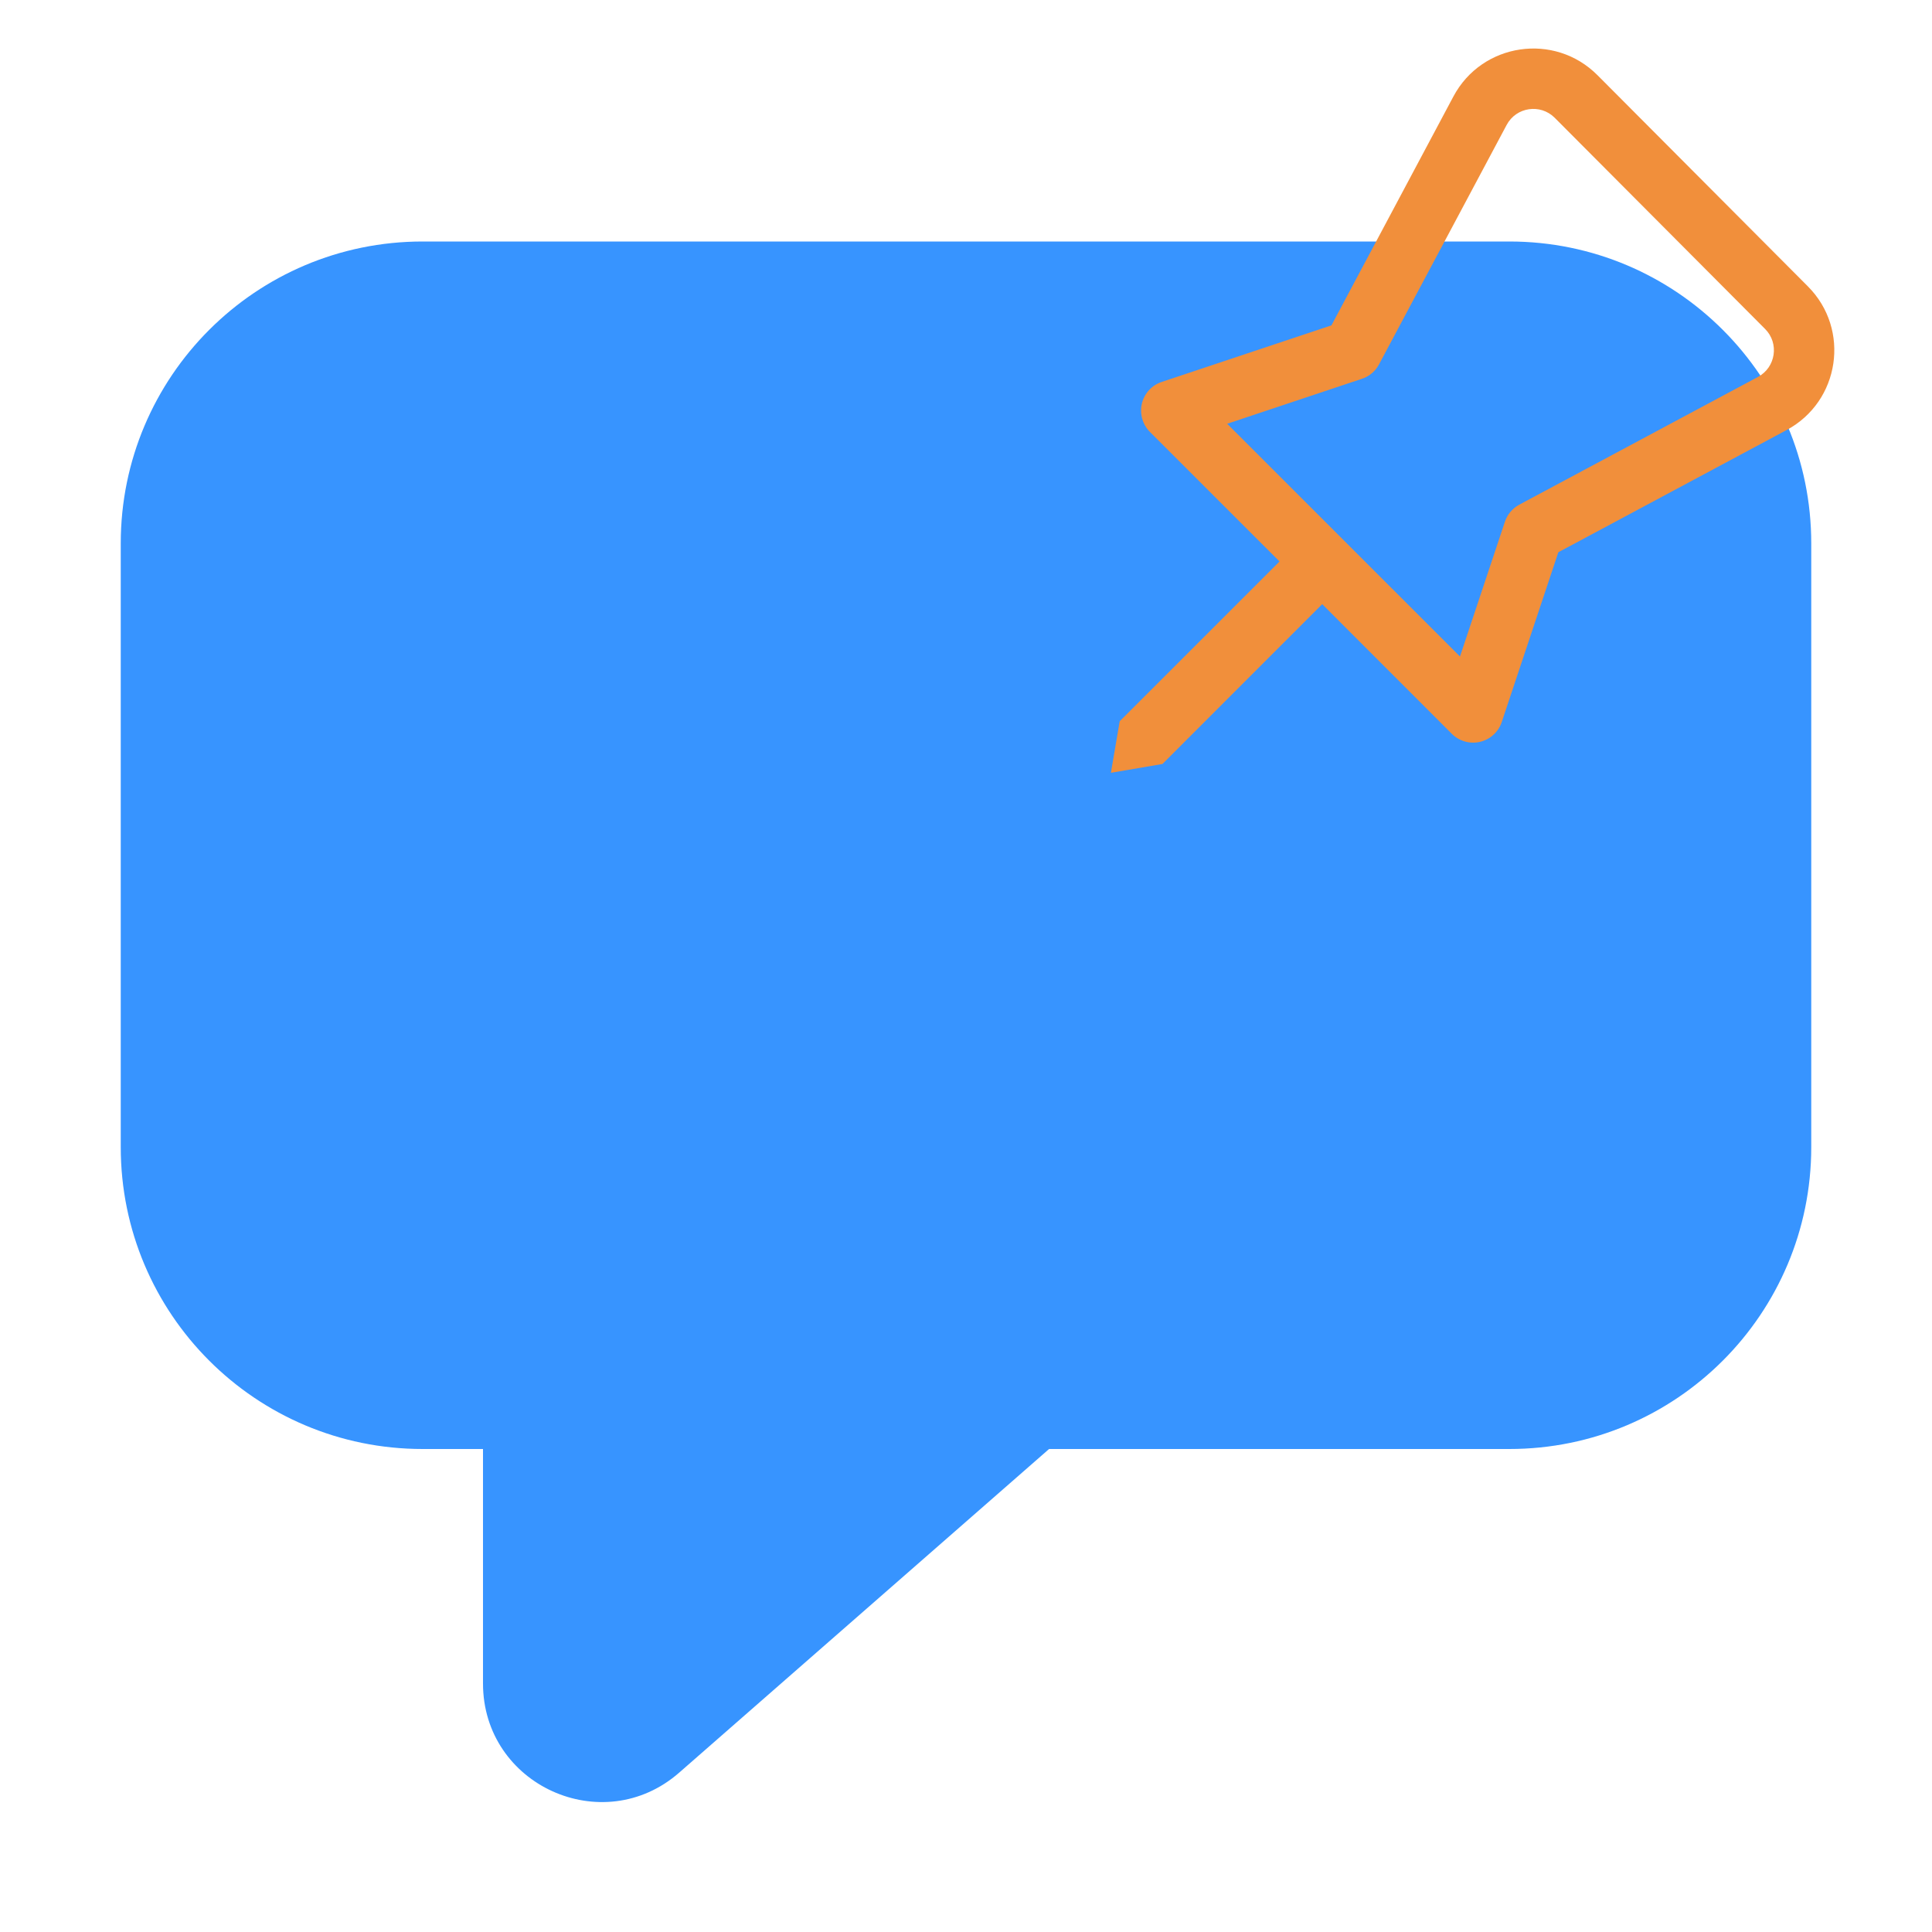
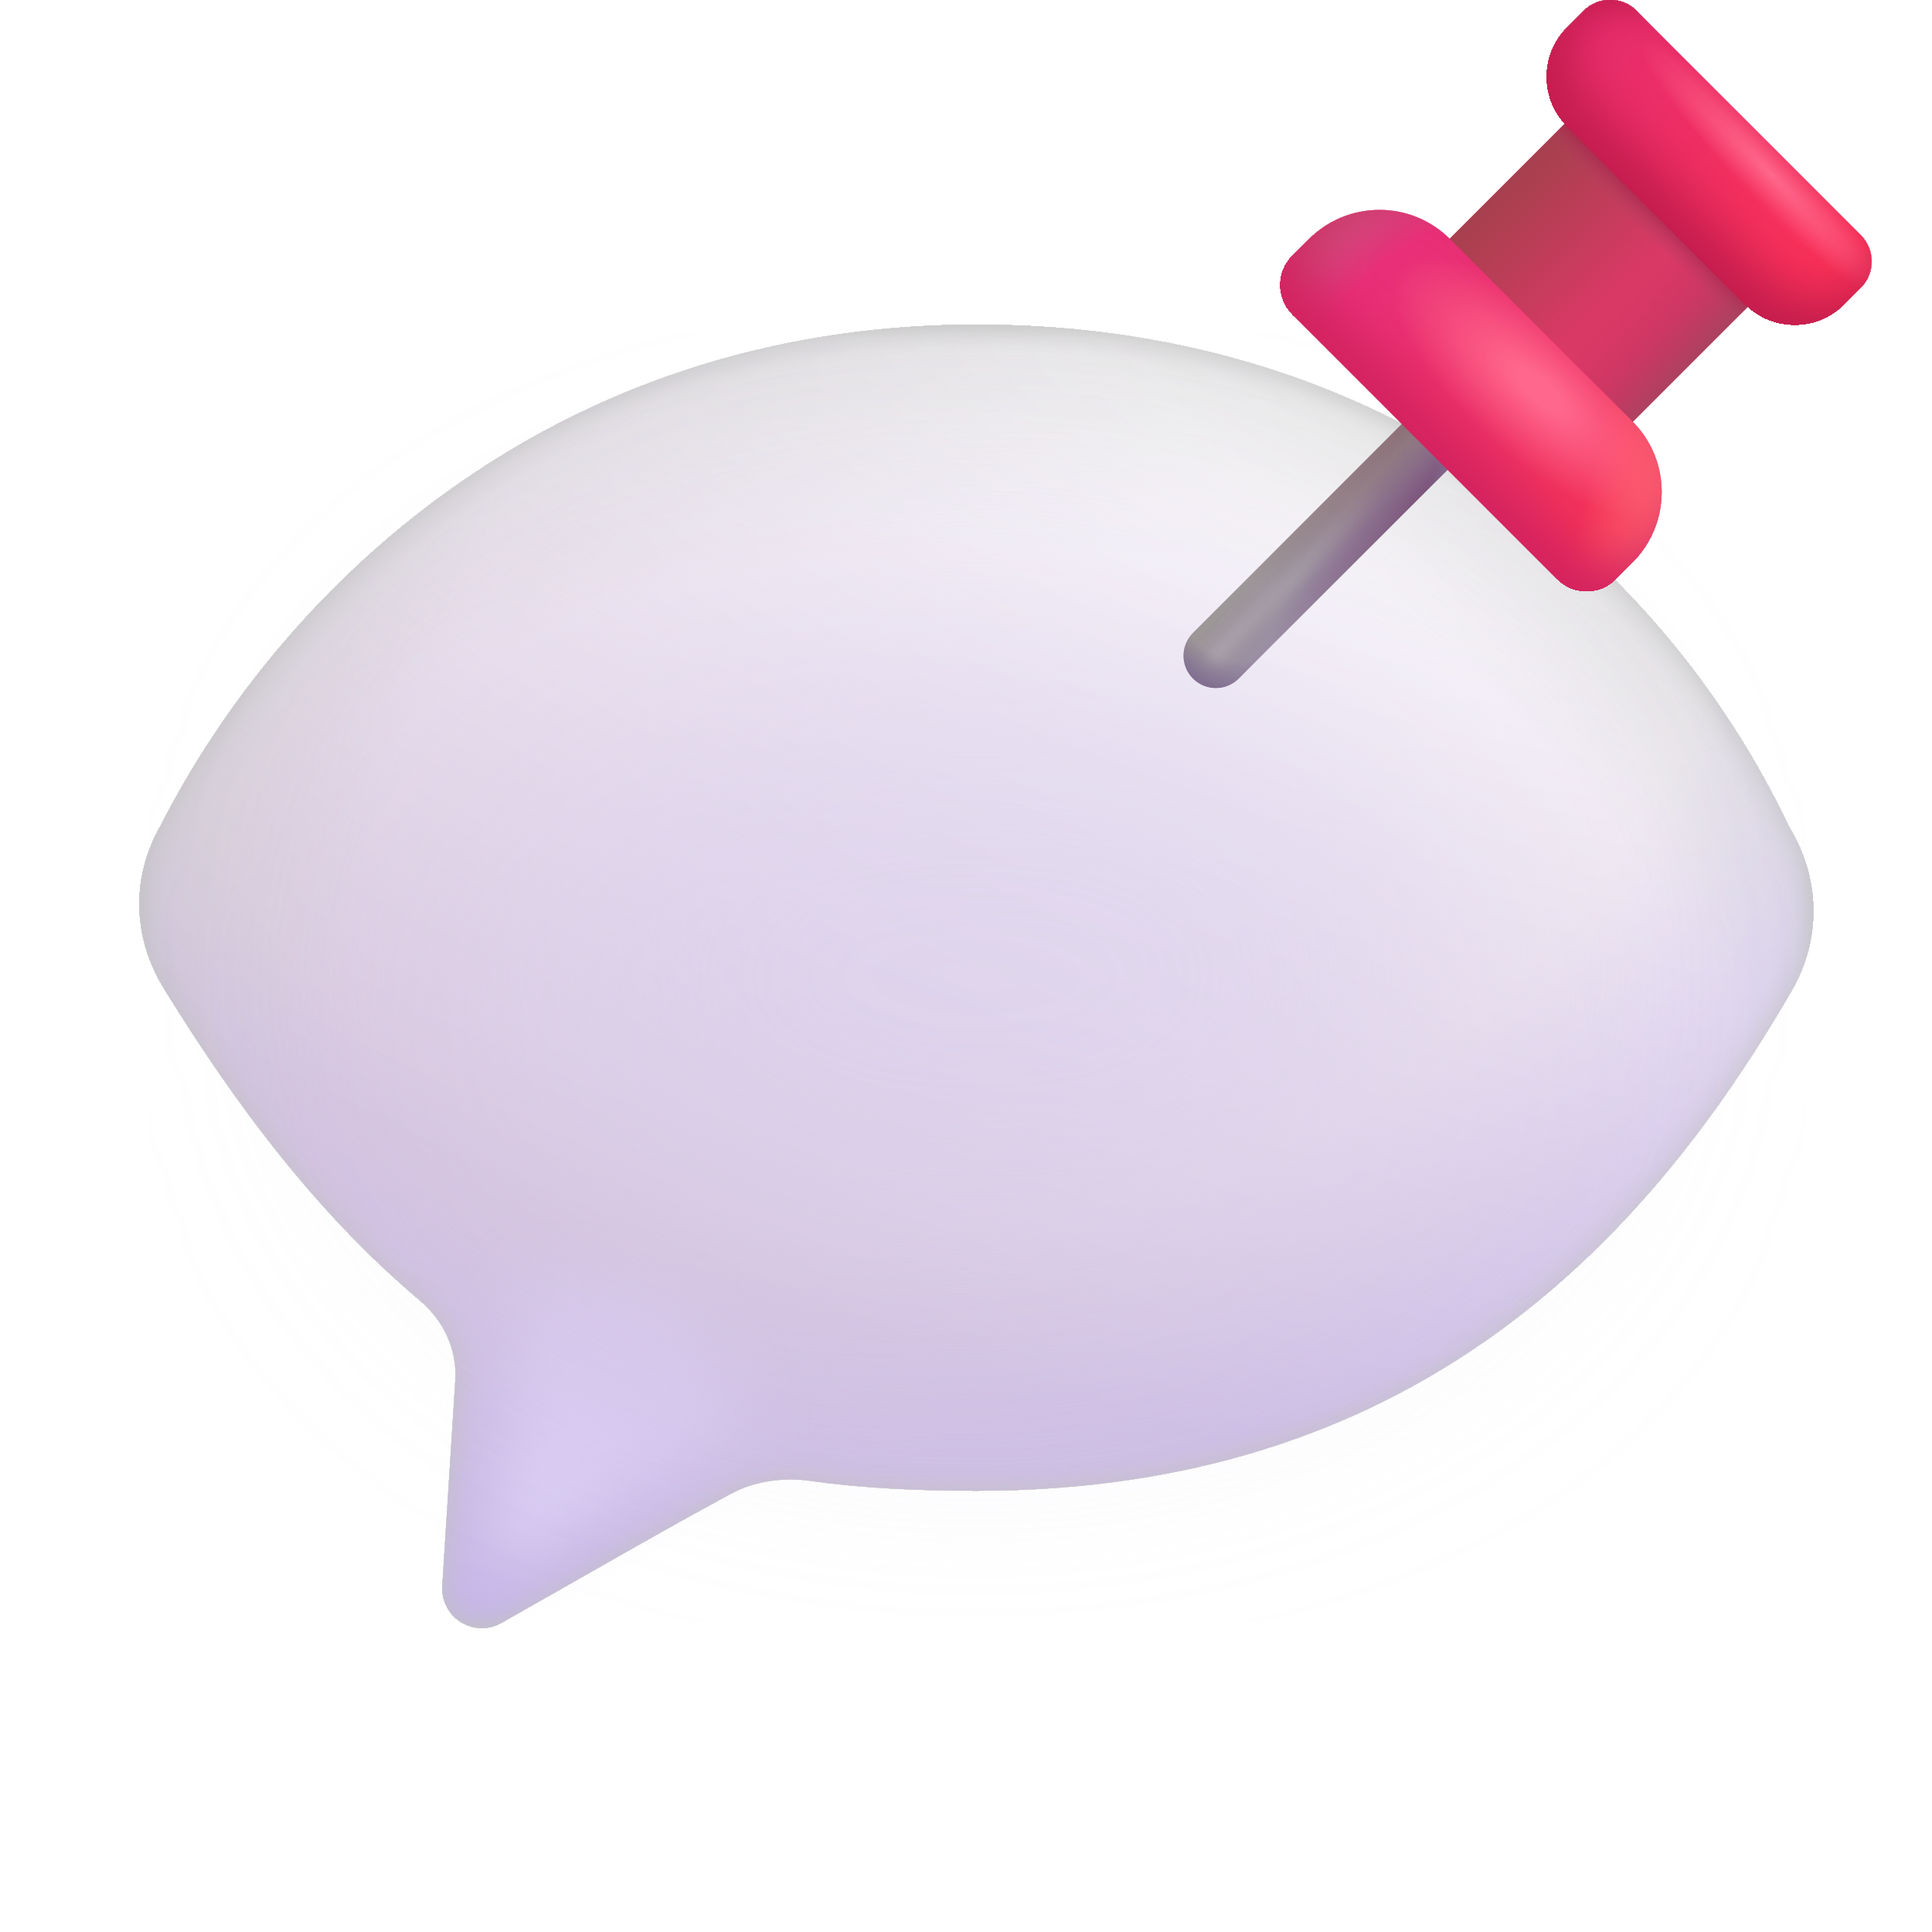
<svg xmlns="http://www.w3.org/2000/svg" viewBox="0 0 16 16" width="16" height="16">
-   <path d="M3.5 2C2.119 2 1 3.119 1 4.5V9.5C1 10.881 2.119 12 3.5 12H4V13.942C4 14.784 4.992 15.234 5.625 14.68L8.688 12H12.5C13.881 12 15 10.881 15 9.5V4.5C15 3.119 13.881 2 12.5 2H3.5Z" fill="#3794ff" />
-   <g transform="translate(12.2,3.4) scale(0.5) translate(-8,-8)" fill="#f18f3b">
-     <path d="M10.059 2.445C9.347 1.731 8.147 1.908 7.673 2.798L5.653 6.589L2.842 7.526C2.678 7.58 2.553 7.716 2.513 7.885C2.474 8.054 2.524 8.231 2.646 8.354L4.793 10.5L2.146 13.146L2 14L2.854 13.854L5.5 11.207L7.646 13.354C7.769 13.476 7.946 13.527 8.115 13.487C8.284 13.447 8.42 13.322 8.474 13.158L9.411 10.347L13.19 8.324C14.076 7.85 14.254 6.655 13.544 5.943L10.059 2.445ZM8.555 3.269C8.713 2.972 9.113 2.913 9.351 3.151L12.836 6.649C13.072 6.886 13.013 7.284 12.718 7.443L8.764 9.559C8.651 9.62 8.566 9.721 8.526 9.842L7.782 12.074L3.926 8.219L6.158 7.474C6.28 7.434 6.381 7.348 6.441 7.235L8.555 3.269Z" />
-   </g>
+   <svg x="0" y="0" width="16" height="16" viewBox="0 0 32 32">
+     <g filter="url(#filter0_i_7154_6147)">
+       <path d="M2.675 13.65C4.609 9.859 9.057 5.378 16.172 5.378C23.306 5.378 27.703 9.625 29.629 13.689C30.153 14.54 30.173 15.559 29.668 16.42C27.165 20.744 23.286 24.692 16.172 24.692C15.225 24.692 14.294 24.651 13.442 24.53C12.982 24.465 12.508 24.523 12.1 24.744C10.945 25.367 9.785 26.043 8.305 26.879C7.85 27.136 7.296 26.79 7.326 26.266L7.542 22.857C7.574 22.352 7.345 21.868 6.958 21.542C5.229 20.086 3.873 18.254 2.715 16.371C2.19 15.52 2.171 14.511 2.675 13.65Z" fill="url(#paint0_radial_7154_6147)" />
+       <path d="M2.675 13.65C4.609 9.859 9.057 5.378 16.172 5.378C23.306 5.378 27.703 9.625 29.629 13.689C30.153 14.54 30.173 15.559 29.668 16.42C27.165 20.744 23.286 24.692 16.172 24.692C15.225 24.692 14.294 24.651 13.442 24.53C12.982 24.465 12.508 24.523 12.1 24.744C10.945 25.367 9.785 26.043 8.305 26.879C7.85 27.136 7.296 26.79 7.326 26.266L7.542 22.857C7.574 22.352 7.345 21.868 6.958 21.542C5.229 20.086 3.873 18.254 2.715 16.371C2.19 15.52 2.171 14.511 2.675 13.65Z" fill="url(#paint1_radial_7154_6147)" />
+       <path d="M2.675 13.65C4.609 9.859 9.057 5.378 16.172 5.378C23.306 5.378 27.703 9.625 29.629 13.689C30.153 14.54 30.173 15.559 29.668 16.42C27.165 20.744 23.286 24.692 16.172 24.692C15.225 24.692 14.294 24.651 13.442 24.53C12.982 24.465 12.508 24.523 12.1 24.744C10.945 25.367 9.785 26.043 8.305 26.879C7.85 27.136 7.296 26.79 7.326 26.266L7.542 22.857C7.574 22.352 7.345 21.868 6.958 21.542C5.229 20.086 3.873 18.254 2.715 16.371C2.19 15.52 2.171 14.511 2.675 13.65Z" fill="url(#paint2_radial_7154_6147)" />
+       <path d="M2.675 13.65C4.609 9.859 9.057 5.378 16.172 5.378C23.306 5.378 27.703 9.625 29.629 13.689C30.153 14.54 30.173 15.559 29.668 16.42C27.165 20.744 23.286 24.692 16.172 24.692C15.225 24.692 14.294 24.651 13.442 24.53C12.982 24.465 12.508 24.523 12.1 24.744C10.945 25.367 9.785 26.043 8.305 26.879C7.85 27.136 7.296 26.79 7.326 26.266L7.542 22.857C7.574 22.352 7.345 21.868 6.958 21.542C5.229 20.086 3.873 18.254 2.715 16.371C2.19 15.52 2.171 14.511 2.675 13.65Z" fill="url(#paint3_radial_7154_6147)" />
+       <path d="M2.675 13.65C4.609 9.859 9.057 5.378 16.172 5.378C23.306 5.378 27.703 9.625 29.629 13.689C30.153 14.54 30.173 15.559 29.668 16.42C27.165 20.744 23.286 24.692 16.172 24.692C15.225 24.692 14.294 24.651 13.442 24.53C12.982 24.465 12.508 24.523 12.1 24.744C10.945 25.367 9.785 26.043 8.305 26.879C7.85 27.136 7.296 26.79 7.326 26.266L7.542 22.857C7.574 22.352 7.345 21.868 6.958 21.542C5.229 20.086 3.873 18.254 2.715 16.371C2.19 15.52 2.171 14.511 2.675 13.65Z" fill="url(#paint4_radial_7154_6147)" />
+     </g>
+     <g filter="url(#filter1_f_7154_6147)">
+       <path d="M8.738 21.117L8.154 25.622C8.127 25.828 8.348 25.975 8.527 25.871L12.448 23.59L11.181 21.333L8.738 21.117Z" fill="url(#paint5_linear_7154_6147)" />
+     </g>
+     <g filter="url(#filter2_f_7154_6147)">
+       <ellipse cx="16.172" cy="16.172" rx="8.72" ry="5.69" fill="#DBD1F0" fill-opacity="0.5" />
+     </g>
+     <defs>
+       <filter id="filter0_i_7154_6147" x="2.309" y="5.378" width="27.726" height="21.598" filterUnits="userSpaceOnUse" color-interpolation-filters="sRGB">
+         <feFlood flood-opacity="0" result="BackgroundImageFix" />
+         <feBlend mode="normal" in="SourceGraphic" in2="BackgroundImageFix" result="shape" />
+         <feColorMatrix in="SourceAlpha" type="matrix" values="0 0 0 0 0 0 0 0 0 0 0 0 0 0 0 0 0 0 127 0" result="hardAlpha" />
+         <feOffset dy="0.01" />
+         <feGaussianBlur stdDeviation="0.25" />
+         <feComposite in2="hardAlpha" operator="arithmetic" k2="-1" k3="1" />
+         <feColorMatrix type="matrix" values="0 0 0 0 0.758 0 0 0 0 0.758 0 0 0 0 0.758 0 0 0 1 0" />
+         <feBlend mode="normal" in2="shape" result="effect1_innerShadow_7154_6147" />
+       </filter>
+       <filter id="filter1_f_7154_6147" x="7.152" y="20.117" width="6.297" height="6.789" filterUnits="userSpaceOnUse" color-interpolation-filters="sRGB">
+         <feFlood flood-opacity="0" result="BackgroundImageFix" />
+         <feBlend mode="normal" in="SourceGraphic" in2="BackgroundImageFix" result="shape" />
+         <feGaussianBlur stdDeviation="0.5" result="effect1_foregroundBlur_7154_6147" />
+       </filter>
+       <filter id="filter2_f_7154_6147" x="2.452" y="5.482" width="27.44" height="21.379" filterUnits="userSpaceOnUse" color-interpolation-filters="sRGB">
+         <feFlood flood-opacity="0" result="BackgroundImageFix" />
+         <feBlend mode="normal" in="SourceGraphic" in2="BackgroundImageFix" result="shape" />
+         <feGaussianBlur stdDeviation="2.5" result="effect1_foregroundBlur_7154_6147" />
+       </filter>
+       <radialGradient id="paint0_radial_7154_6147" cx="0" cy="0" r="1" gradientUnits="userSpaceOnUse" gradientTransform="translate(23.0881 6.7073) rotate(108.693) scale(17.3662 42.1894)">
+         <stop stop-color="white" />
+         <stop offset="1" stop-color="#D7C6DE" />
+       </radialGradient>
+       <radialGradient id="paint1_radial_7154_6147" cx="0" cy="0" r="1" gradientUnits="userSpaceOnUse" gradientTransform="translate(11.5853 22.57) rotate(-118.35) scale(19.5353 28.2519)">
+         <stop offset="0.619" stop-color="#CECECE" stop-opacity="0" />
+         <stop offset="1" stop-color="#CECECE" />
+       </radialGradient>
+       <radialGradient id="paint2_radial_7154_6147" cx="0" cy="0" r="1" gradientUnits="userSpaceOnUse" gradientTransform="translate(27.6644 23.4358) rotate(-171.015) scale(29.302 42.3765)">
+         <stop offset="0.781" stop-color="#CECECE" stop-opacity="0" />
+         <stop offset="1" stop-color="#CECECE" />
+       </radialGradient>
+       <radialGradient id="paint3_radial_7154_6147" cx="0" cy="0" r="1" gradientUnits="userSpaceOnUse" gradientTransform="translate(12.0801 24.6726) rotate(-38.5812) scale(28.1634 40.7298)">
+         <stop offset="0.645" stop-color="#CECECE" stop-opacity="0" />
+         <stop offset="1" stop-color="#CECECE" />
+       </radialGradient>
+       <radialGradient id="paint4_radial_7154_6147" cx="0" cy="0" r="1" gradientUnits="userSpaceOnUse" gradientTransform="translate(15.4196 8.34614) rotate(81.1703) scale(25.7848 28.6826)">
+         <stop offset="0.464" stop-color="#B6A8F2" stop-opacity="0" />
+         <stop offset="1" stop-color="#B6A8F2" />
+       </radialGradient>
+       <linearGradient id="paint5_linear_7154_6147" x1="10.268" y1="26.404" x2="13.191" y2="20.931" gradientUnits="userSpaceOnUse">
+         <stop stop-color="#DCD0F4" />
+         <stop offset="1" stop-color="#DED0F9" stop-opacity="0" />
+       </linearGradient>
+     </defs>
+   </svg>
+   <svg x="9.4" y="-0.4" width="6.6" height="6.6" viewBox="0 0 32 32">
+     <path d="M11.534 12.626L18.886 19.978L25.409 13.454L18.058 6.103L11.534 12.626Z" fill="#D93965" />
+     <path d="M11.534 12.626L18.886 19.978L25.409 13.454L18.058 6.103L11.534 12.626Z" fill="url(#paint0_linear_18_23113)" />
+     <path d="M11.534 12.626L18.886 19.978L25.409 13.454L18.058 6.103L11.534 12.626Z" fill="url(#paint1_linear_18_23113)" />
+     <path d="M11.534 12.626L18.886 19.978L25.409 13.454L18.058 6.103L11.534 12.626Z" fill="url(#paint2_linear_18_23113)" />
+     <g filter="url(#filter0_i_18_23113)">
+       <path d="M18.02 2.375C18.606 1.789 19.556 1.789 20.142 2.375L29.137 11.37C29.723 11.956 29.723 12.906 29.138 13.492L28.47 14.159C27.377 15.252 25.604 15.252 24.511 14.159L17.353 7.002C16.26 5.908 16.26 4.135 17.353 3.042L18.02 2.375Z" fill="url(#paint3_linear_18_23113)" />
+       <path d="M18.02 2.375C18.606 1.789 19.556 1.789 20.142 2.375L29.137 11.37C29.723 11.956 29.723 12.906 29.138 13.492L28.47 14.159C27.377 15.252 25.604 15.252 24.511 14.159L17.353 7.002C16.26 5.908 16.26 4.135 17.353 3.042L18.02 2.375Z" fill="url(#paint4_radial_18_23113)" />
+     </g>
+     <path d="M13.296 16.38C13.803 15.873 14.625 15.873 15.132 16.38C15.639 16.887 15.639 17.709 15.132 18.216L4.163 29.185C3.656 29.692 2.834 29.692 2.327 29.185C1.82 28.678 1.82 27.856 2.327 27.349L13.296 16.38Z" fill="url(#paint5_linear_18_23113)" />
+     <path d="M13.296 16.38C13.803 15.873 14.625 15.873 15.132 16.38C15.639 16.887 15.639 17.709 15.132 18.216L4.163 29.185C3.656 29.692 2.834 29.692 2.327 29.185C1.82 28.678 1.82 27.856 2.327 27.349L13.296 16.38Z" fill="url(#paint6_radial_18_23113)" />
+     <path d="M13.296 16.38C13.803 15.873 14.625 15.873 15.132 16.38C15.639 16.887 15.639 17.709 15.132 18.216L4.163 29.185C3.656 29.692 2.834 29.692 2.327 29.185C1.82 28.678 1.82 27.856 2.327 27.349L13.296 16.38Z" fill="url(#paint7_radial_18_23113)" />
+     <path d="M13.296 16.38C13.803 15.873 14.625 15.873 15.132 16.38C15.639 16.887 15.639 17.709 15.132 18.216L4.163 29.185C3.656 29.692 2.834 29.692 2.327 29.185C1.82 28.678 1.82 27.856 2.327 27.349L13.296 16.38Z" fill="url(#paint8_radial_18_23113)" />
+     <g filter="url(#filter1_i_18_23113)">
+       <path d="M6.318 12.217C5.674 12.862 5.674 13.906 6.318 14.551L16.961 25.194C17.606 25.838 18.65 25.838 19.295 25.194L19.971 24.517C21.534 22.955 21.534 20.422 19.971 18.86L12.652 11.541C11.09 9.979 8.557 9.979 6.995 11.541L6.318 12.217Z" fill="url(#paint9_linear_18_23113)" />
+       <path d="M6.318 12.217C5.674 12.862 5.674 13.906 6.318 14.551L16.961 25.194C17.606 25.838 18.65 25.838 19.295 25.194L19.971 24.517C21.534 22.955 21.534 20.422 19.971 18.86L12.652 11.541C11.09 9.979 8.557 9.979 6.995 11.541L6.318 12.217Z" fill="url(#paint10_radial_18_23113)" />
+       <path d="M6.318 12.217C5.674 12.862 5.674 13.906 6.318 14.551L16.961 25.194C17.606 25.838 18.65 25.838 19.295 25.194L19.971 24.517C21.534 22.955 21.534 20.422 19.971 18.86L12.652 11.541C11.09 9.979 8.557 9.979 6.995 11.541L6.318 12.217Z" fill="url(#paint11_radial_18_23113)" />
+       <path d="M6.318 12.217C5.674 12.862 5.674 13.906 6.318 14.551L16.961 25.194C17.606 25.838 18.65 25.838 19.295 25.194L19.971 24.517C21.534 22.955 21.534 20.422 19.971 18.86L12.652 11.541C11.09 9.979 8.557 9.979 6.995 11.541L6.318 12.217Z" fill="url(#paint12_radial_18_23113)" />
+     </g>
+     <g filter="url(#filter2_f_18_23113)">
+       <path d="M3.267 28.201L10.045 21.398" stroke="url(#paint13_linear_18_23113)" stroke-width="0.65" stroke-linecap="round" />
+     </g>
+     <defs>
+       <filter id="filter0_i_18_23113" x="16.533" y="0.935" width="14.044" height="14.044" filterUnits="userSpaceOnUse" color-interpolation-filters="sRGB">
+         <feFlood flood-opacity="0" result="BackgroundImageFix" />
+         <feBlend mode="normal" in="SourceGraphic" in2="BackgroundImageFix" result="shape" />
+         <feColorMatrix in="SourceAlpha" type="matrix" values="0 0 0 0 0 0 0 0 0 0 0 0 0 0 0 0 0 0 127 0" result="hardAlpha" />
+         <feOffset dx="1" dy="-1" />
+         <feGaussianBlur stdDeviation="1" />
+         <feComposite in2="hardAlpha" operator="arithmetic" k2="-1" k3="1" />
+         <feColorMatrix type="matrix" values="0 0 0 0 0.765 0 0 0 0 0.11 0 0 0 0 0.302 0 0 0 1 0" />
+         <feBlend mode="normal" in2="shape" result="effect1_innerShadow_18_23113" />
+       </filter>
+       <filter id="filter1_i_18_23113" x="5.835" y="9.369" width="16.308" height="16.308" filterUnits="userSpaceOnUse" color-interpolation-filters="sRGB">
+         <feFlood flood-opacity="0" result="BackgroundImageFix" />
+         <feBlend mode="normal" in="SourceGraphic" in2="BackgroundImageFix" result="shape" />
+         <feColorMatrix in="SourceAlpha" type="matrix" values="0 0 0 0 0 0 0 0 0 0 0 0 0 0 0 0 0 0 127 0" result="hardAlpha" />
+         <feOffset dx="1" dy="-1" />
+         <feGaussianBlur stdDeviation="1" />
+         <feComposite in2="hardAlpha" operator="arithmetic" k2="-1" k3="1" />
+         <feColorMatrix type="matrix" values="0 0 0 0 0.827 0 0 0 0 0.133 0 0 0 0 0.373 0 0 0 1 0" />
+         <feBlend mode="normal" in2="shape" result="effect1_innerShadow_18_23113" />
+       </filter>
+       <filter id="filter2_f_18_23113" x="2.442" y="20.573" width="8.427" height="8.453" filterUnits="userSpaceOnUse" color-interpolation-filters="sRGB">
+         <feFlood flood-opacity="0" result="BackgroundImageFix" />
+         <feBlend mode="normal" in="SourceGraphic" in2="BackgroundImageFix" result="shape" />
+         <feGaussianBlur stdDeviation="0.25" result="effect1_foregroundBlur_18_23113" />
+       </filter>
+       <linearGradient id="paint0_linear_18_23113" x1="14.784" y1="9.579" x2="18.972" y2="13.954" gradientUnits="userSpaceOnUse">
+         <stop stop-color="#A7404E" />
+         <stop offset="1" stop-color="#A7404E" stop-opacity="0" />
+       </linearGradient>
+       <linearGradient id="paint1_linear_18_23113" x1="22.378" y1="17.298" x2="19.378" y2="14.454" gradientUnits="userSpaceOnUse">
+         <stop stop-color="#9C475F" />
+         <stop offset="1" stop-color="#D32A60" stop-opacity="0" />
+       </linearGradient>
+       <linearGradient id="paint2_linear_18_23113" x1="22.503" y1="11.236" x2="21.44" y2="12.329" gradientUnits="userSpaceOnUse">
+         <stop offset="0.208" stop-color="#A72249" />
+         <stop offset="1" stop-color="#B14162" stop-opacity="0" />
+       </linearGradient>
+       <linearGradient id="paint3_linear_18_23113" x1="16.533" y1="3.142" x2="28.222" y2="14.329" gradientUnits="userSpaceOnUse">
+         <stop stop-color="#E52C70" />
+         <stop offset="1" stop-color="#FC3154" />
+       </linearGradient>
+       <radialGradient id="paint4_radial_18_23113" cx="0" cy="0" r="1" gradientUnits="userSpaceOnUse" gradientTransform="translate(25.5029 8.892) rotate(136.081) scale(1.17135 7.48692)">
+         <stop stop-color="#FF688C" />
+         <stop offset="1" stop-color="#FF688C" stop-opacity="0" />
+       </radialGradient>
+       <linearGradient id="paint5_linear_18_23113" x1="5.509" y1="24.023" x2="7.65" y2="25.908" gradientUnits="userSpaceOnUse">
+         <stop stop-color="#9D9798" />
+         <stop offset="0.867" stop-color="#9B8EA4" />
+       </linearGradient>
+       <radialGradient id="paint6_radial_18_23113" cx="0" cy="0" r="1" gradientUnits="userSpaceOnUse" gradientTransform="translate(11.1657 18.672) rotate(134.341) scale(9.40514 2.24299)">
+         <stop stop-color="#8C6E76" />
+         <stop offset="1" stop-color="#8C6E76" stop-opacity="0" />
+       </radialGradient>
+       <radialGradient id="paint7_radial_18_23113" cx="0" cy="0" r="1" gradientUnits="userSpaceOnUse" gradientTransform="translate(12.6434 21.0161) rotate(135) scale(9.87294 2.16196)">
+         <stop offset="0.157" stop-color="#7C547B" />
+         <stop offset="1" stop-color="#7C547B" stop-opacity="0" />
+       </radialGradient>
+       <radialGradient id="paint8_radial_18_23113" cx="0" cy="0" r="1" gradientUnits="userSpaceOnUse" gradientTransform="translate(6.98712 17.551) rotate(107.204) scale(12.5769 6.44157)">
+         <stop offset="0.899" stop-color="#826F91" stop-opacity="0" />
+         <stop offset="1" stop-color="#826F91" />
+       </radialGradient>
+       <linearGradient id="paint9_linear_18_23113" x1="9.972" y1="11.267" x2="20.597" y2="23.954" gradientUnits="userSpaceOnUse">
+         <stop stop-color="#E72F7B" />
+         <stop offset="1" stop-color="#F63352" />
+       </linearGradient>
+       <radialGradient id="paint10_radial_18_23113" cx="0" cy="0" r="1" gradientUnits="userSpaceOnUse" gradientTransform="translate(16.2217 17.5795) rotate(131.424) scale(2.83395 7.45916)">
+         <stop offset="0.151" stop-color="#FF678C" />
+         <stop offset="1" stop-color="#FF678C" stop-opacity="0" />
+       </radialGradient>
+       <radialGradient id="paint11_radial_18_23113" cx="0" cy="0" r="1" gradientUnits="userSpaceOnUse" gradientTransform="translate(9.78418 19.4545) rotate(10.1981) scale(12.0021 18.4941)">
+         <stop offset="0.717" stop-color="#FF6773" stop-opacity="0" />
+         <stop offset="1" stop-color="#FF6773" />
+       </radialGradient>
+       <radialGradient id="paint12_radial_18_23113" cx="0" cy="0" r="1" gradientUnits="userSpaceOnUse" gradientTransform="translate(16.8729 21.2709) rotate(-133.794) scale(13.6954 13.6954)">
+         <stop offset="0.816" stop-color="#C95179" stop-opacity="0" />
+         <stop offset="1" stop-color="#C95179" />
+       </radialGradient>
+       <linearGradient id="paint13_linear_18_23113" x1="3.267" y1="28.405" x2="10.197" y2="21.653" gradientUnits="userSpaceOnUse">
+         <stop stop-color="#A9A1AC" />
+         <stop offset="1" stop-color="#A9A1AC" stop-opacity="0" />
+       </linearGradient>
+     </defs>
+   </svg>
</svg>
